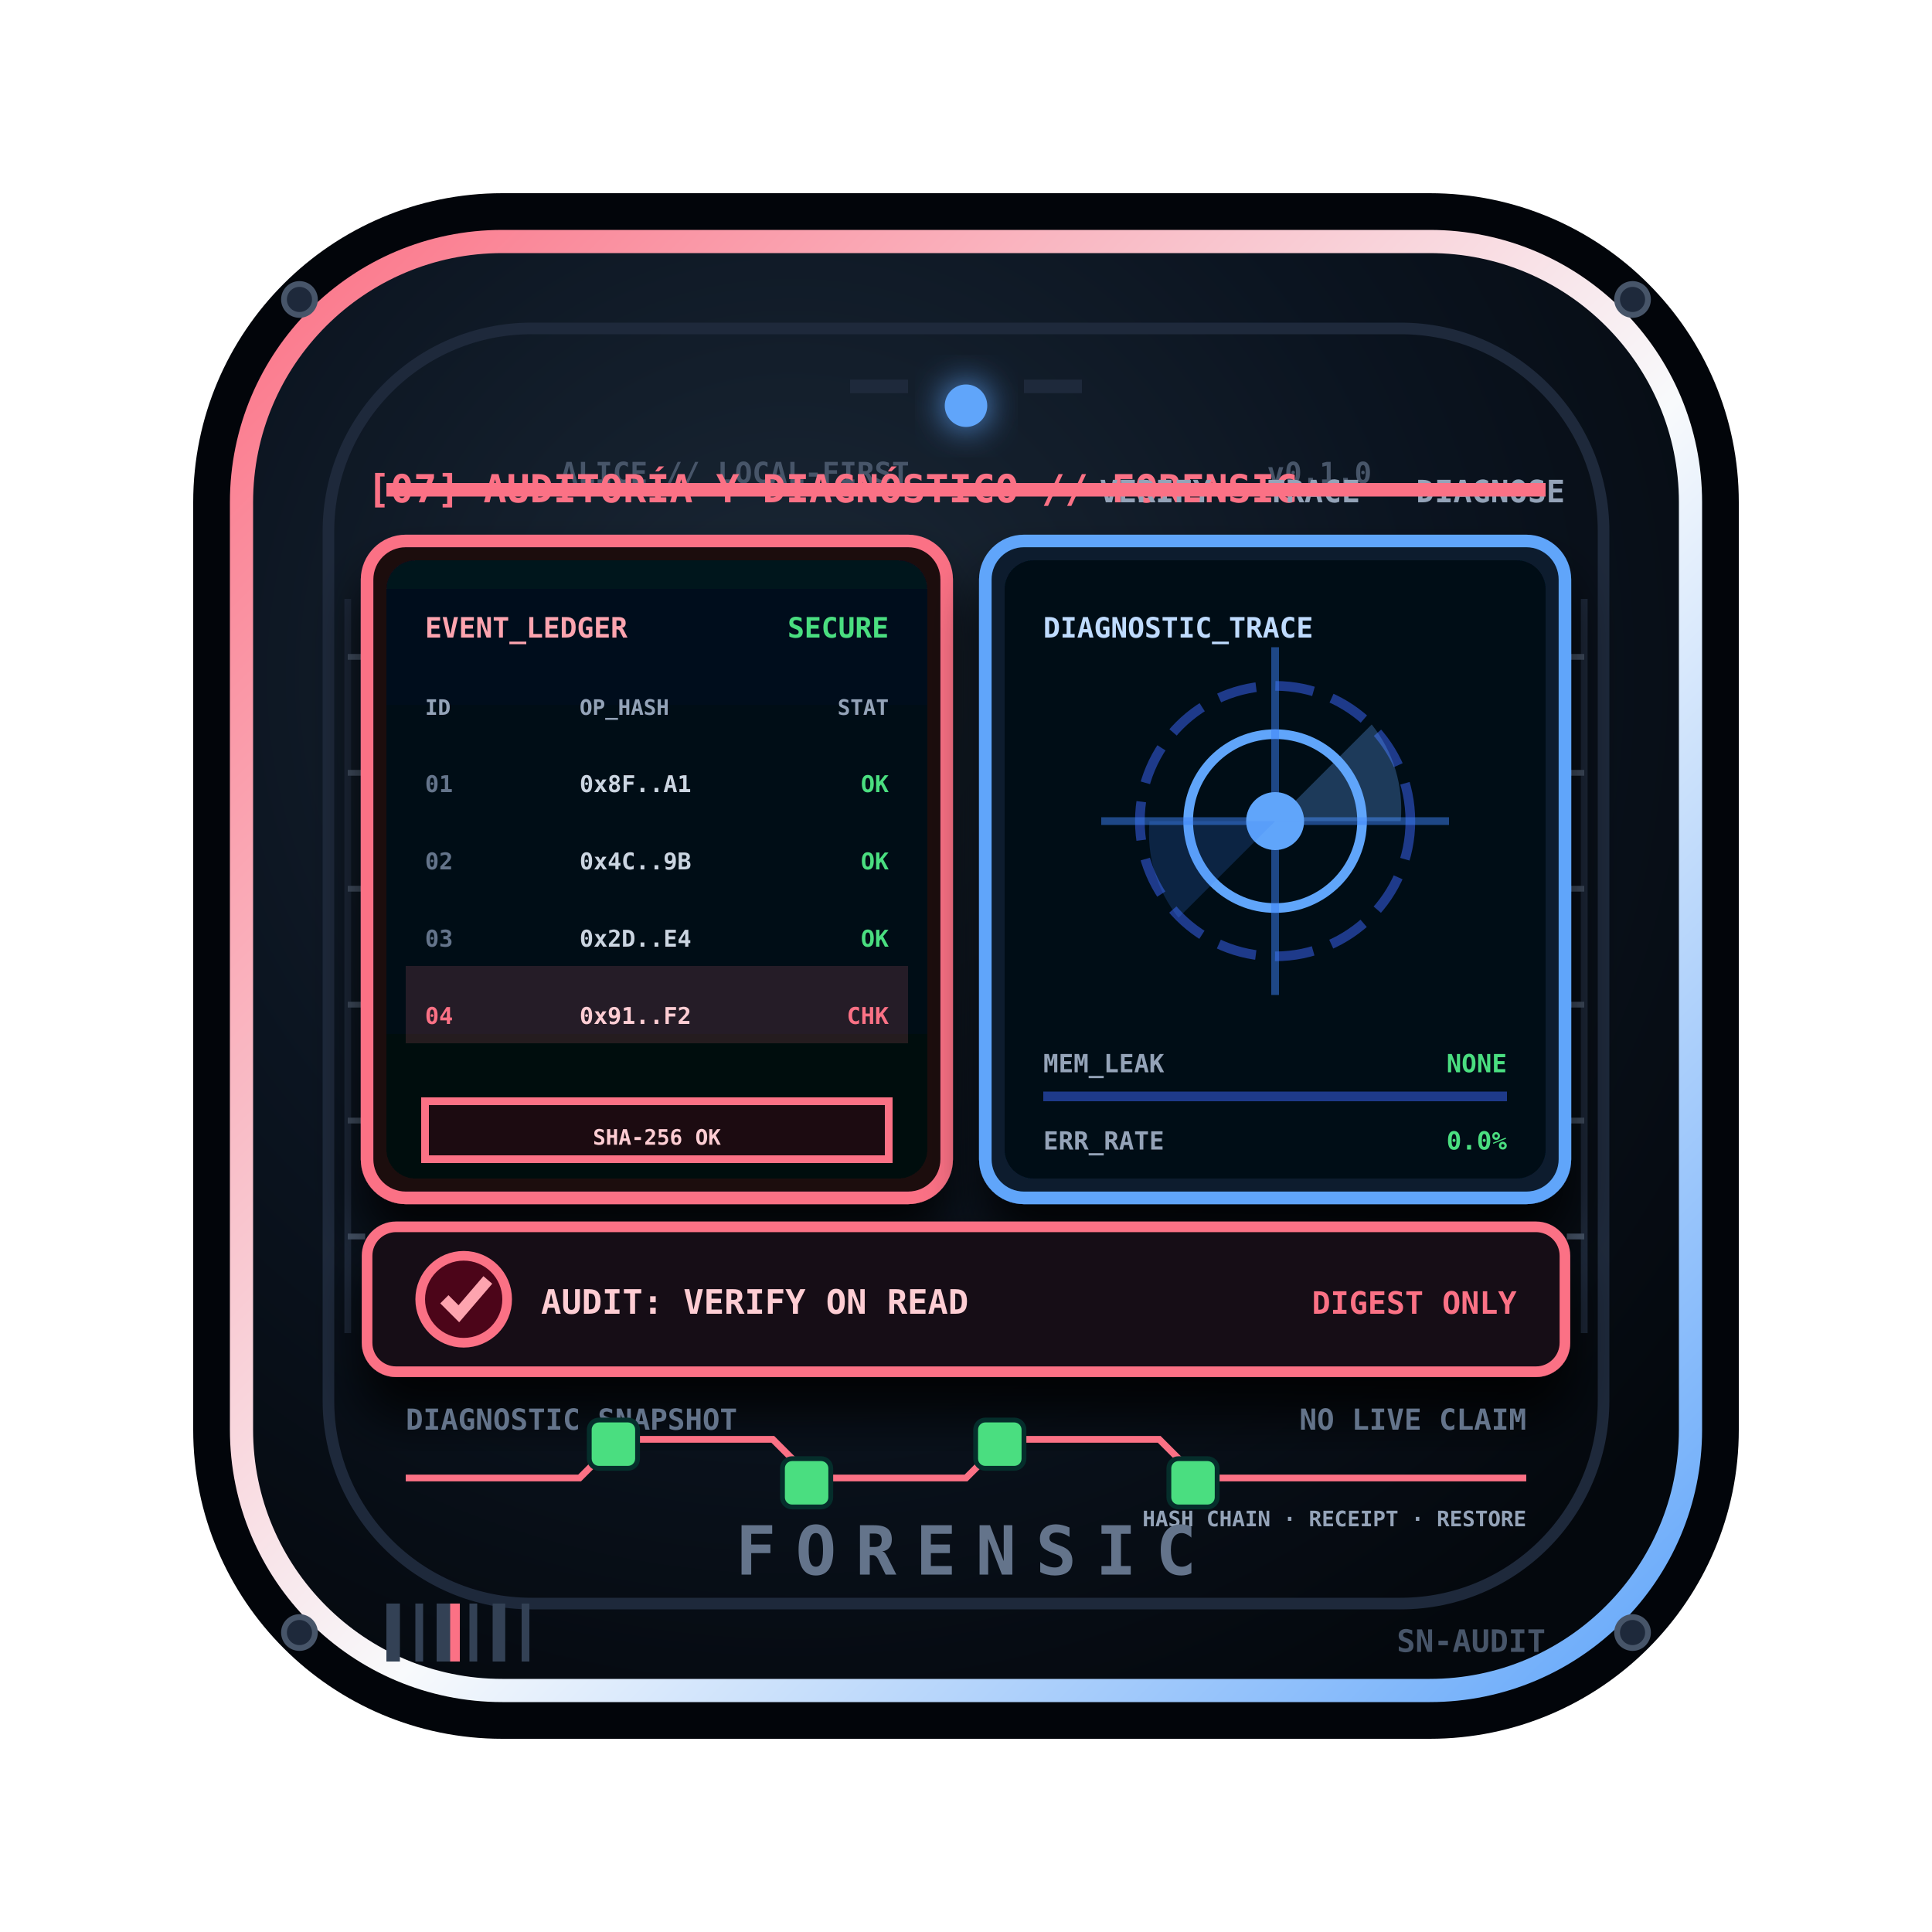
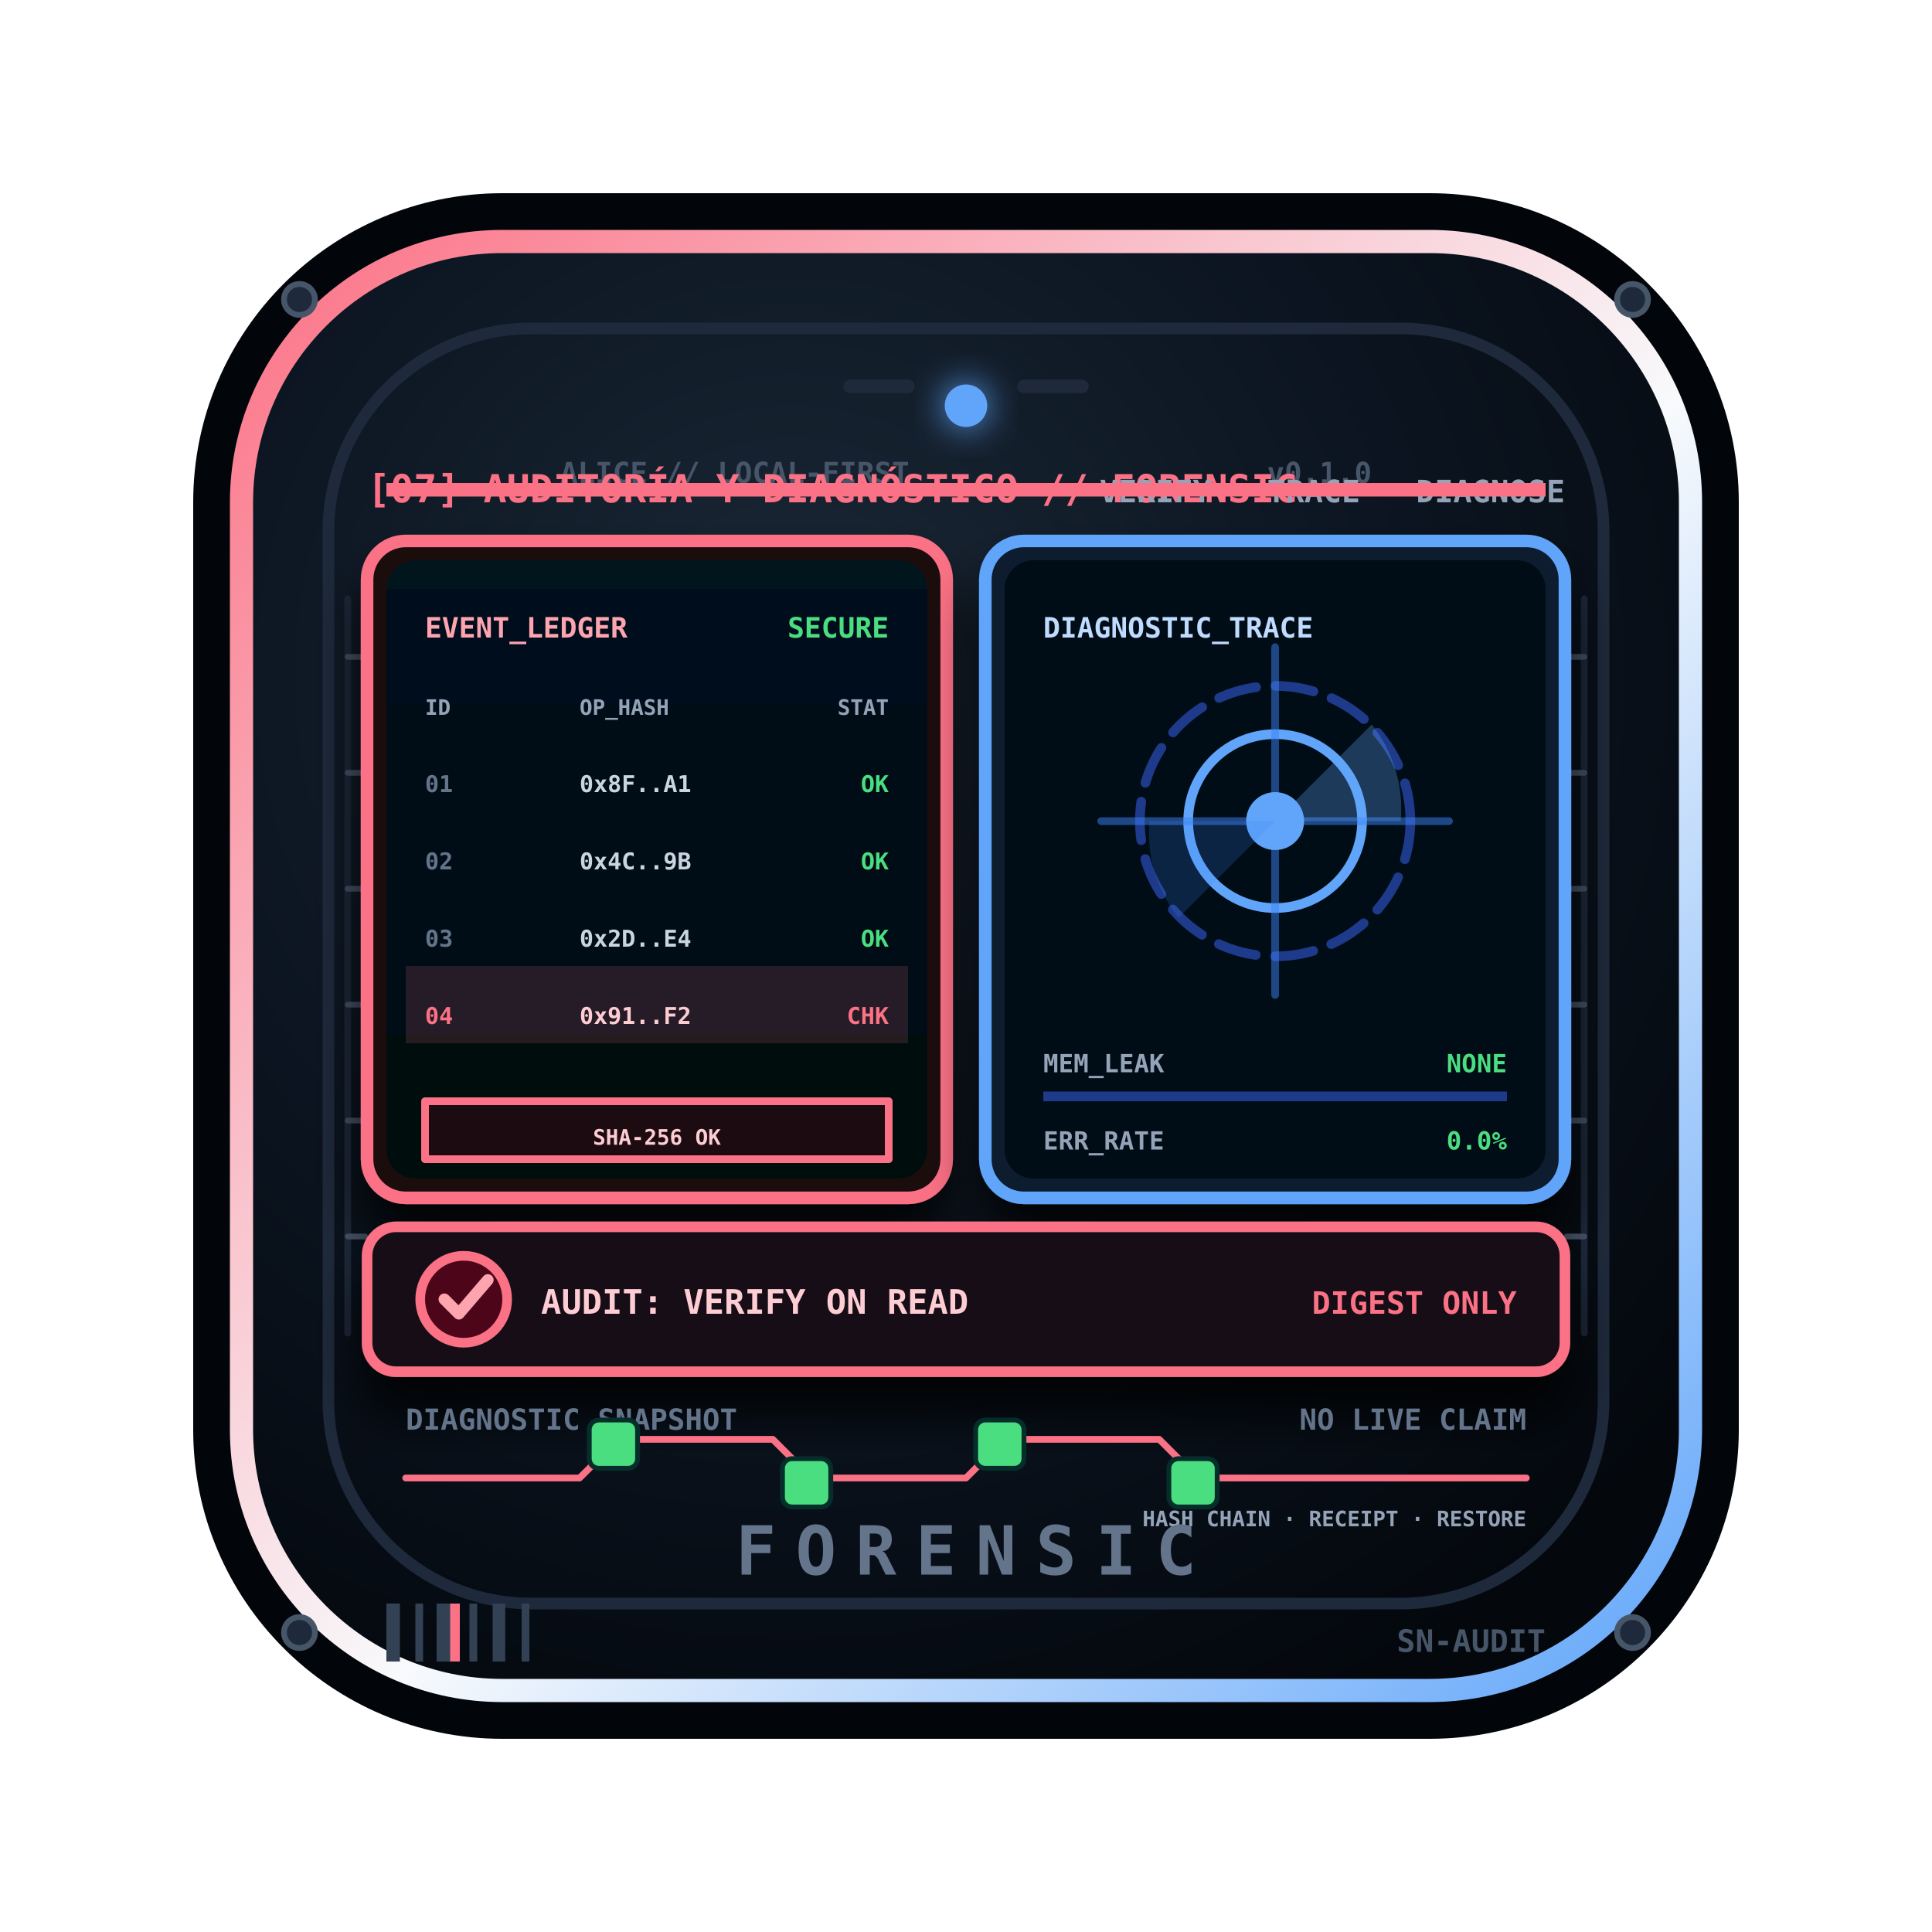
- <svg xmlns="http://www.w3.org/2000/svg" viewBox="0 0 200 200" role="img" aria-label="Auditoría y diagnóstico">
+ <svg xmlns="http://www.w3.org/2000/svg" viewBox="0 0 200 200" role="img" aria-label="Auditoría y diagnóstico" shape-rendering="geometricPrecision" text-rendering="geometricPrecision" stroke-linecap="round" stroke-linejoin="round">
  <style>
    .audit-dash{animation:auditDash 2.8s linear infinite}.audit-blink{animation:auditBlink 1.6s steps(2,end) infinite}.audit-blink2{animation:auditBlink 2.3s steps(2,end) .5s infinite}.audit-scan{animation:auditScan 4.2s ease-in-out infinite}.audit-spin{transform-box:fill-box;transform-origin:50% 50%;animation:auditSpin 16s linear infinite}
    @keyframes auditDash{to{stroke-dashoffset:-26}}@keyframes auditBlink{50%{opacity:.25}}
    @keyframes auditScan{0%,100%{y:50px;opacity:.06}50%{y:140px;opacity:.4}}
    @keyframes auditSpin{to{transform:rotate(360deg)}}
    @media(prefers-reduced-motion:reduce){.audit-dash,.audit-blink,.audit-blink2,.audit-scan,.audit-spin{animation:none}}
  </style>
  <defs>
    <radialGradient id="audit-plate" cx="38%" cy="30%" r="80%">
      <stop stop-color="#1b2836" />
      <stop offset=".55" stop-color="#0b1420" />
      <stop offset="1" stop-color="#04080d" />
    </radialGradient>
    <linearGradient id="audit-ga" x1="0" y1="0" x2="1" y2="1">
      <stop stop-color="#fb7185" />
      <stop offset=".55" stop-color="#f8fafc" />
      <stop offset="1" stop-color="#60a5fa" />
    </linearGradient>
    <linearGradient id="audit-gb" x1="0" x2="1">
      <stop stop-color="#60a5fa" />
      <stop offset="1" stop-color="#fb7185" />
    </linearGradient>
    <linearGradient id="audit-metal" x1="0" y1="0" x2="1" y2="1">
      <stop stop-color="#94a3b8" />
      <stop offset=".35" stop-color="#334155" />
      <stop offset=".7" stop-color="#111827" />
      <stop offset="1" stop-color="#020617" />
    </linearGradient>
    <linearGradient id="audit-screen-bg" x1="0" y1="0" x2="0" y2="1">
      <stop stop-color="#06121d" />
      <stop offset="1" stop-color="#02070e" />
    </linearGradient>
    <radialGradient id="audit-halo">
      <stop stop-color="#fff" />
      <stop offset=".2" stop-color="#fb7185" />
      <stop offset=".7" stop-color="#60a5fa" />
      <stop offset="1" stop-color="#07111d" />
    </radialGradient>
    <filter id="audit-shadow" x="-45%" y="-45%" width="190%" height="200%">
      <feDropShadow dx="0" dy="4" stdDeviation="2.6" flood-color="#000" flood-opacity=".85" />
    </filter>
    <filter id="audit-glow" x="-70%" y="-70%" width="240%" height="240%">
      <feGaussianBlur stdDeviation="1.8" result="b" />
      <feMerge>
        <feMergeNode in="b" />
        <feMergeNode in="SourceGraphic" />
      </feMerge>
    </filter>
  </defs>
  <rect x="20" y="20" width="160" height="160" rx="32" fill="#02050a" />
  <rect x="25" y="25" width="150" height="150" rx="27" fill="url(#audit-plate)" stroke="url(#audit-ga)" stroke-width="2.4" />
  <rect x="34" y="34" width="132" height="132" rx="21" fill="none" stroke="#1e293b" stroke-width="1.2" />
  <g fill="#1e293b" stroke="#475569" stroke-width=".6">
    <circle cx="31" cy="31" r="1.6" />
    <circle cx="169" cy="31" r="1.6" />
    <circle cx="31" cy="169" r="1.6" />
    <circle cx="169" cy="169" r="1.6" />
  </g>
  <path d="M88 40h6M106 40h6" stroke="#1e293b" stroke-width="1.4" />
  <g font-family="Consolas,monospace" font-weight="900">
    <text x="58" y="50" fill="#475569" font-size="3">ALICE // LOCAL-FIRST</text>
    <text x="142" y="50" fill="#475569" font-size="3" text-anchor="end">v0.1.0</text>
  </g>
  <path d="M36 62v76M164 62v76" stroke="#1e293b" stroke-width=".7" />
  <path d="M36 68h2.5M36 80h1.8M36 92h2.5M36 104h1.8M36 116h2.5M36 128h1.8M164 68h-2.5M164 80h-1.8M164 92h-2.5M164 104h-1.8M164 116h-2.5M164 128h-1.8" stroke="#475569" stroke-width=".6" />
  <circle class="audit-blink" cx="100" cy="42" r="2.2" fill="#60a5fa" filter="url(#audit-glow)" />
  <g font-family="Consolas,monospace" font-weight="900">
    <text x="38" y="52" fill="#fb7185" font-size="4">[07] AUDITORÍA Y DIAGNÓSTICO // FORENSIC</text>
    <text x="162" y="52" fill="#94a3b8" font-size="3.2" text-anchor="end">VERIFY · TRACE · DIAGNOSE</text>
  </g>
  <g filter="url(#audit-shadow)">
    <rect x="38" y="56" width="60" height="68" rx="4" fill="#1c0b11" stroke="#fb7185" stroke-width="1.3" />
    <rect x="40" y="58" width="56" height="64" rx="3" fill="url(#audit-screen-bg)" />
  </g>
  <g font-family="Consolas,monospace" font-weight="900">
    <text x="44" y="66" fill="#fda4af" font-size="2.9">EVENT_LEDGER</text>
    <text x="92" y="66" fill="#4ade80" font-size="2.9" text-anchor="end">SECURE</text>
  </g>
  <g font-family="Consolas,monospace" font-weight="900" font-size="2.2" fill="#94a3b8">
    <text x="44" y="74">ID</text>
    <text x="60" y="74">OP_HASH</text>
    <text x="92" y="74" text-anchor="end">STAT</text>
  </g>
  <g font-family="Consolas,monospace" font-weight="900" font-size="2.4">
    <text x="44" y="82" fill="#64748b">01</text>
    <text x="60" y="82" fill="#cbd5e1">0x8F..A1</text>
    <text x="92" y="82" fill="#4ade80" text-anchor="end">OK</text>
  </g>
  <g font-family="Consolas,monospace" font-weight="900" font-size="2.4">
    <text x="44" y="90" fill="#64748b">02</text>
    <text x="60" y="90" fill="#cbd5e1">0x4C..9B</text>
    <text x="92" y="90" fill="#4ade80" text-anchor="end">OK</text>
  </g>
  <g font-family="Consolas,monospace" font-weight="900" font-size="2.4">
    <text x="44" y="98" fill="#64748b">03</text>
    <text x="60" y="98" fill="#cbd5e1">0x2D..E4</text>
    <text x="92" y="98" fill="#4ade80" text-anchor="end">OK</text>
  </g>
  <g font-family="Consolas,monospace" font-weight="900" font-size="2.4">
    <rect x="42" y="100" width="52" height="8" fill="#fb7185" opacity="0.15" />
    <text x="44" y="106" fill="#fb7185">04</text>
    <text x="60" y="106" fill="#fecdd3">0x91..F2</text>
    <text x="92" y="106" fill="#fb7185" text-anchor="end" class="audit-blink">CHK</text>
  </g>
  <g font-family="Consolas,monospace" font-weight="900">
    <rect x="44" y="114" width="48" height="6" fill="#1c0b11" stroke="#fb7185" stroke-width="0.8" />
    <text x="68" y="118.5" fill="#fecdd3" font-size="2.2" text-anchor="middle">SHA-256 OK</text>
  </g>
  <g filter="url(#audit-shadow)">
    <rect x="102" y="56" width="60" height="68" rx="4" fill="#081c2f" stroke="#60a5fa" stroke-width="1.3" />
    <rect x="104" y="58" width="56" height="64" rx="3" fill="#040e18" />
  </g>
  <g font-family="Consolas,monospace" font-weight="900">
    <text x="108" y="66" fill="#bfdbfe" font-size="2.9">DIAGNOSTIC_TRACE</text>
  </g>
  <g stroke-width="1" fill="none">
    <circle cx="132" cy="85" r="14" stroke="#1e3a8a" stroke-dasharray="4 2" />
    <circle cx="132" cy="85" r="9" stroke="#60a5fa" class="audit-dash" />
    <path d="M132 67v36M114 85h36" stroke="#3b82f6" stroke-width="0.8" opacity="0.5" />
    <circle cx="132" cy="85" r="3" fill="#60a5fa" class="audit-blink" />
    <path d="M132 85L142 75A14 14 0 0 1 145 85Z" fill="#60a5fa" opacity="0.3" />
    <path d="M132 85L122 95A14 14 0 0 1 119 85Z" fill="#3b82f6" opacity="0.2" />
  </g>
  <g font-family="Consolas,monospace" font-weight="900" font-size="2.6">
    <text x="108" y="111" fill="#94a3b8">MEM_LEAK</text>
    <text x="156" y="111" fill="#4ade80" text-anchor="end">NONE</text>
    <text x="108" y="119" fill="#94a3b8">ERR_RATE</text>
    <text x="156" y="119" fill="#4ade80" text-anchor="end">0.0%</text>
    <rect x="108" y="113" width="48" height="1" fill="#1e3a8a" />
  </g>
  <g filter="url(#audit-shadow)">
    <rect x="38" y="127" width="124" height="15" rx="3" fill="#170b12" stroke="#fb7185" stroke-width="1.1" />
  </g>
  <circle cx="48" cy="134.5" r="4.5" fill="#4c0519" stroke="#fb7185" stroke-width="1" />
  <path d="M46 134.5l1.5 1.5 3-3.5" fill="none" stroke="#fda4af" stroke-width="1.2" />
  <g font-family="Consolas,monospace" font-weight="900">
    <text x="56" y="136" fill="#fecdd3" font-size="3.5">AUDIT: VERIFY ON READ</text>
    <text x="157" y="136" fill="#fb7185" font-size="3.2" text-anchor="end">DIGEST ONLY</text>
    <text x="42" y="148" fill="#64748b" font-size="3">DIAGNOSTIC SNAPSHOT</text>
    <text x="158" y="148" fill="#64748b" font-size="3" text-anchor="end">NO LIVE CLAIM</text>
  </g>
  <g aria-label="Cadena de evidencia" font-family="Consolas,monospace" font-weight="900">
    <path d="M42 153h18l4-4h16l4 4h16l4-4h16l4 4h34" fill="none" stroke="#fb7185" stroke-width=".7" />
    <g fill="#4ade80" stroke="#052e2b" stroke-width=".5">
      <rect x="61" y="147" width="5" height="5" rx="1" />
      <rect x="81" y="151" width="5" height="5" rx="1" />
      <rect x="101" y="147" width="5" height="5" rx="1" />
      <rect x="121" y="151" width="5" height="5" rx="1" />
    </g>
    <text x="158" y="158" fill="#94a3b8" font-size="2.2" text-anchor="end">HASH CHAIN · RECEIPT · RESTORE</text>
  </g>
  <rect class="audit-scan" x="40" y="50" width="120" height="1.4" fill="#fb7185" />
  <g fill="#334155">
    <rect x="40" y="166" width="1.4" height="6" />
    <rect x="43" y="166" width=".8" height="6" />
    <rect x="45.2" y="166" width="1.8" height="6" />
    <rect x="48.6" y="166" width=".8" height="6" />
    <rect x="51" y="166" width="1.3" height="6" />
    <rect x="54" y="166" width=".8" height="6" />
  </g>
  <rect x="46.6" y="166" width="1" height="6" fill="#fb7185" />
  <g font-family="Consolas,monospace" font-weight="900">
    <text x="160" y="171" fill="#475569" font-size="3.2" text-anchor="end">SN-AUDIT</text>
  </g>
  <g font-family="Consolas,monospace" font-weight="900">
    <text x="100" y="163" fill="#64748b" font-size="7" text-anchor="middle" letter-spacing="2">FORENSIC</text>
  </g>
</svg>
